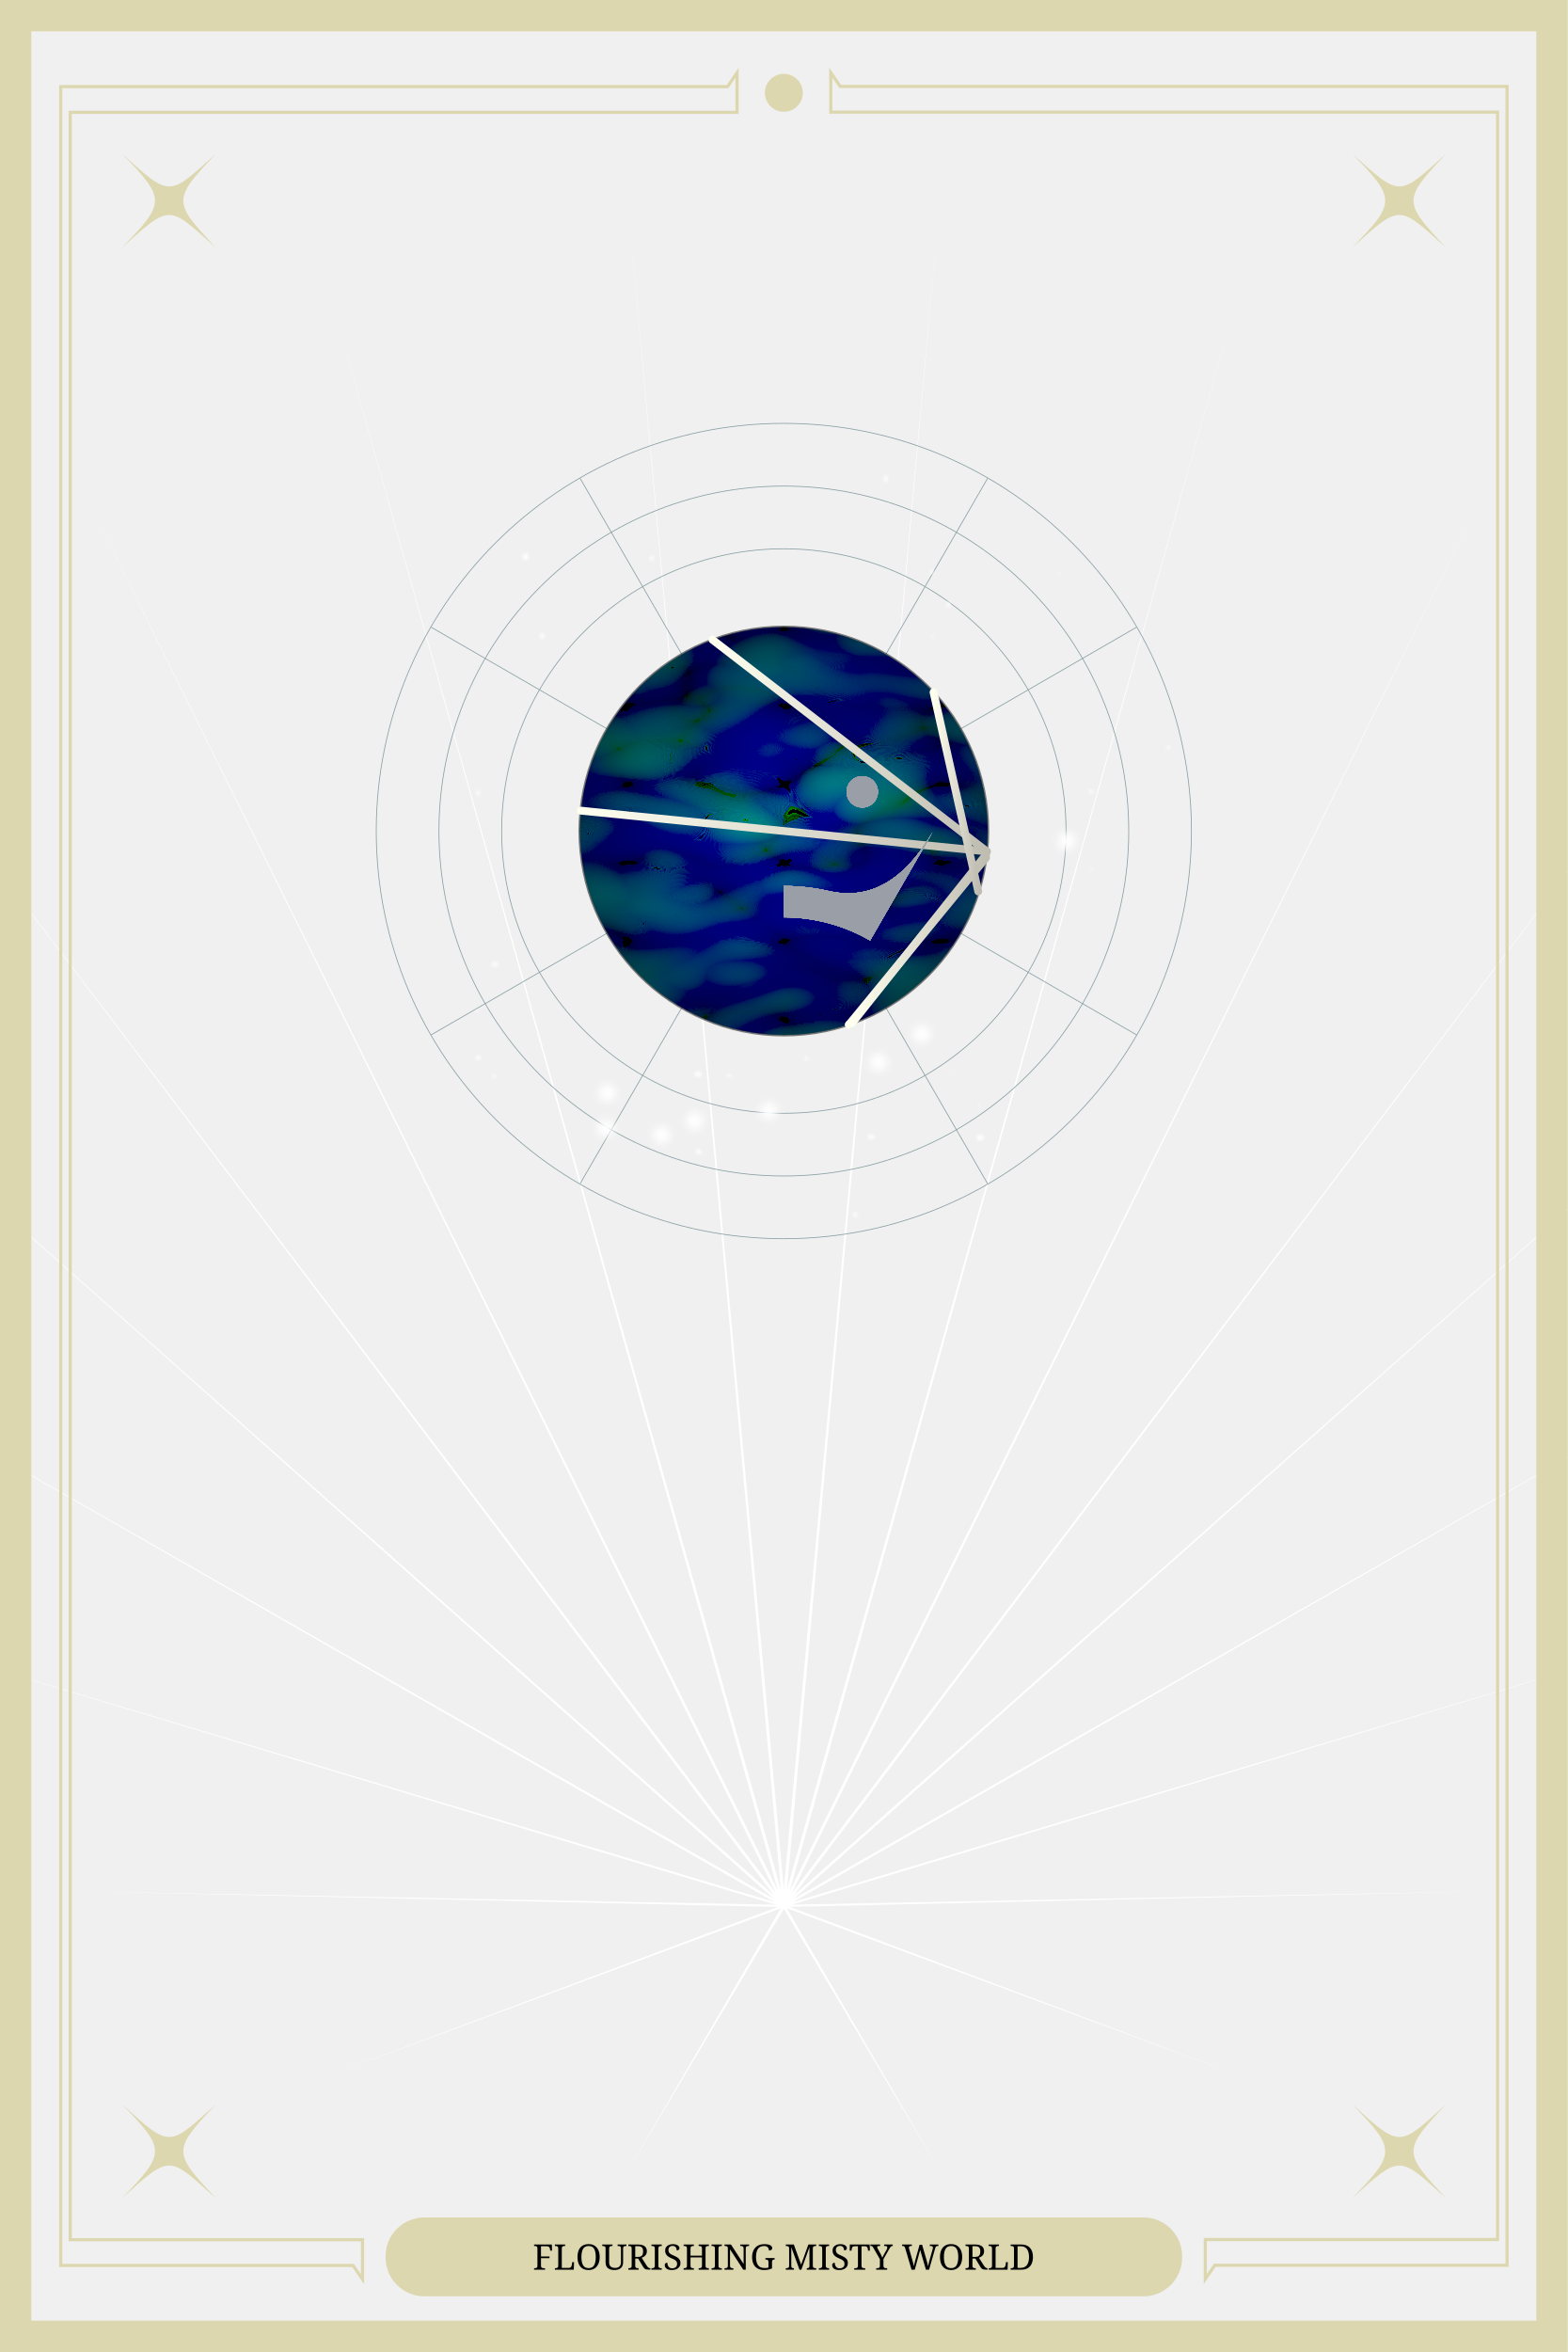
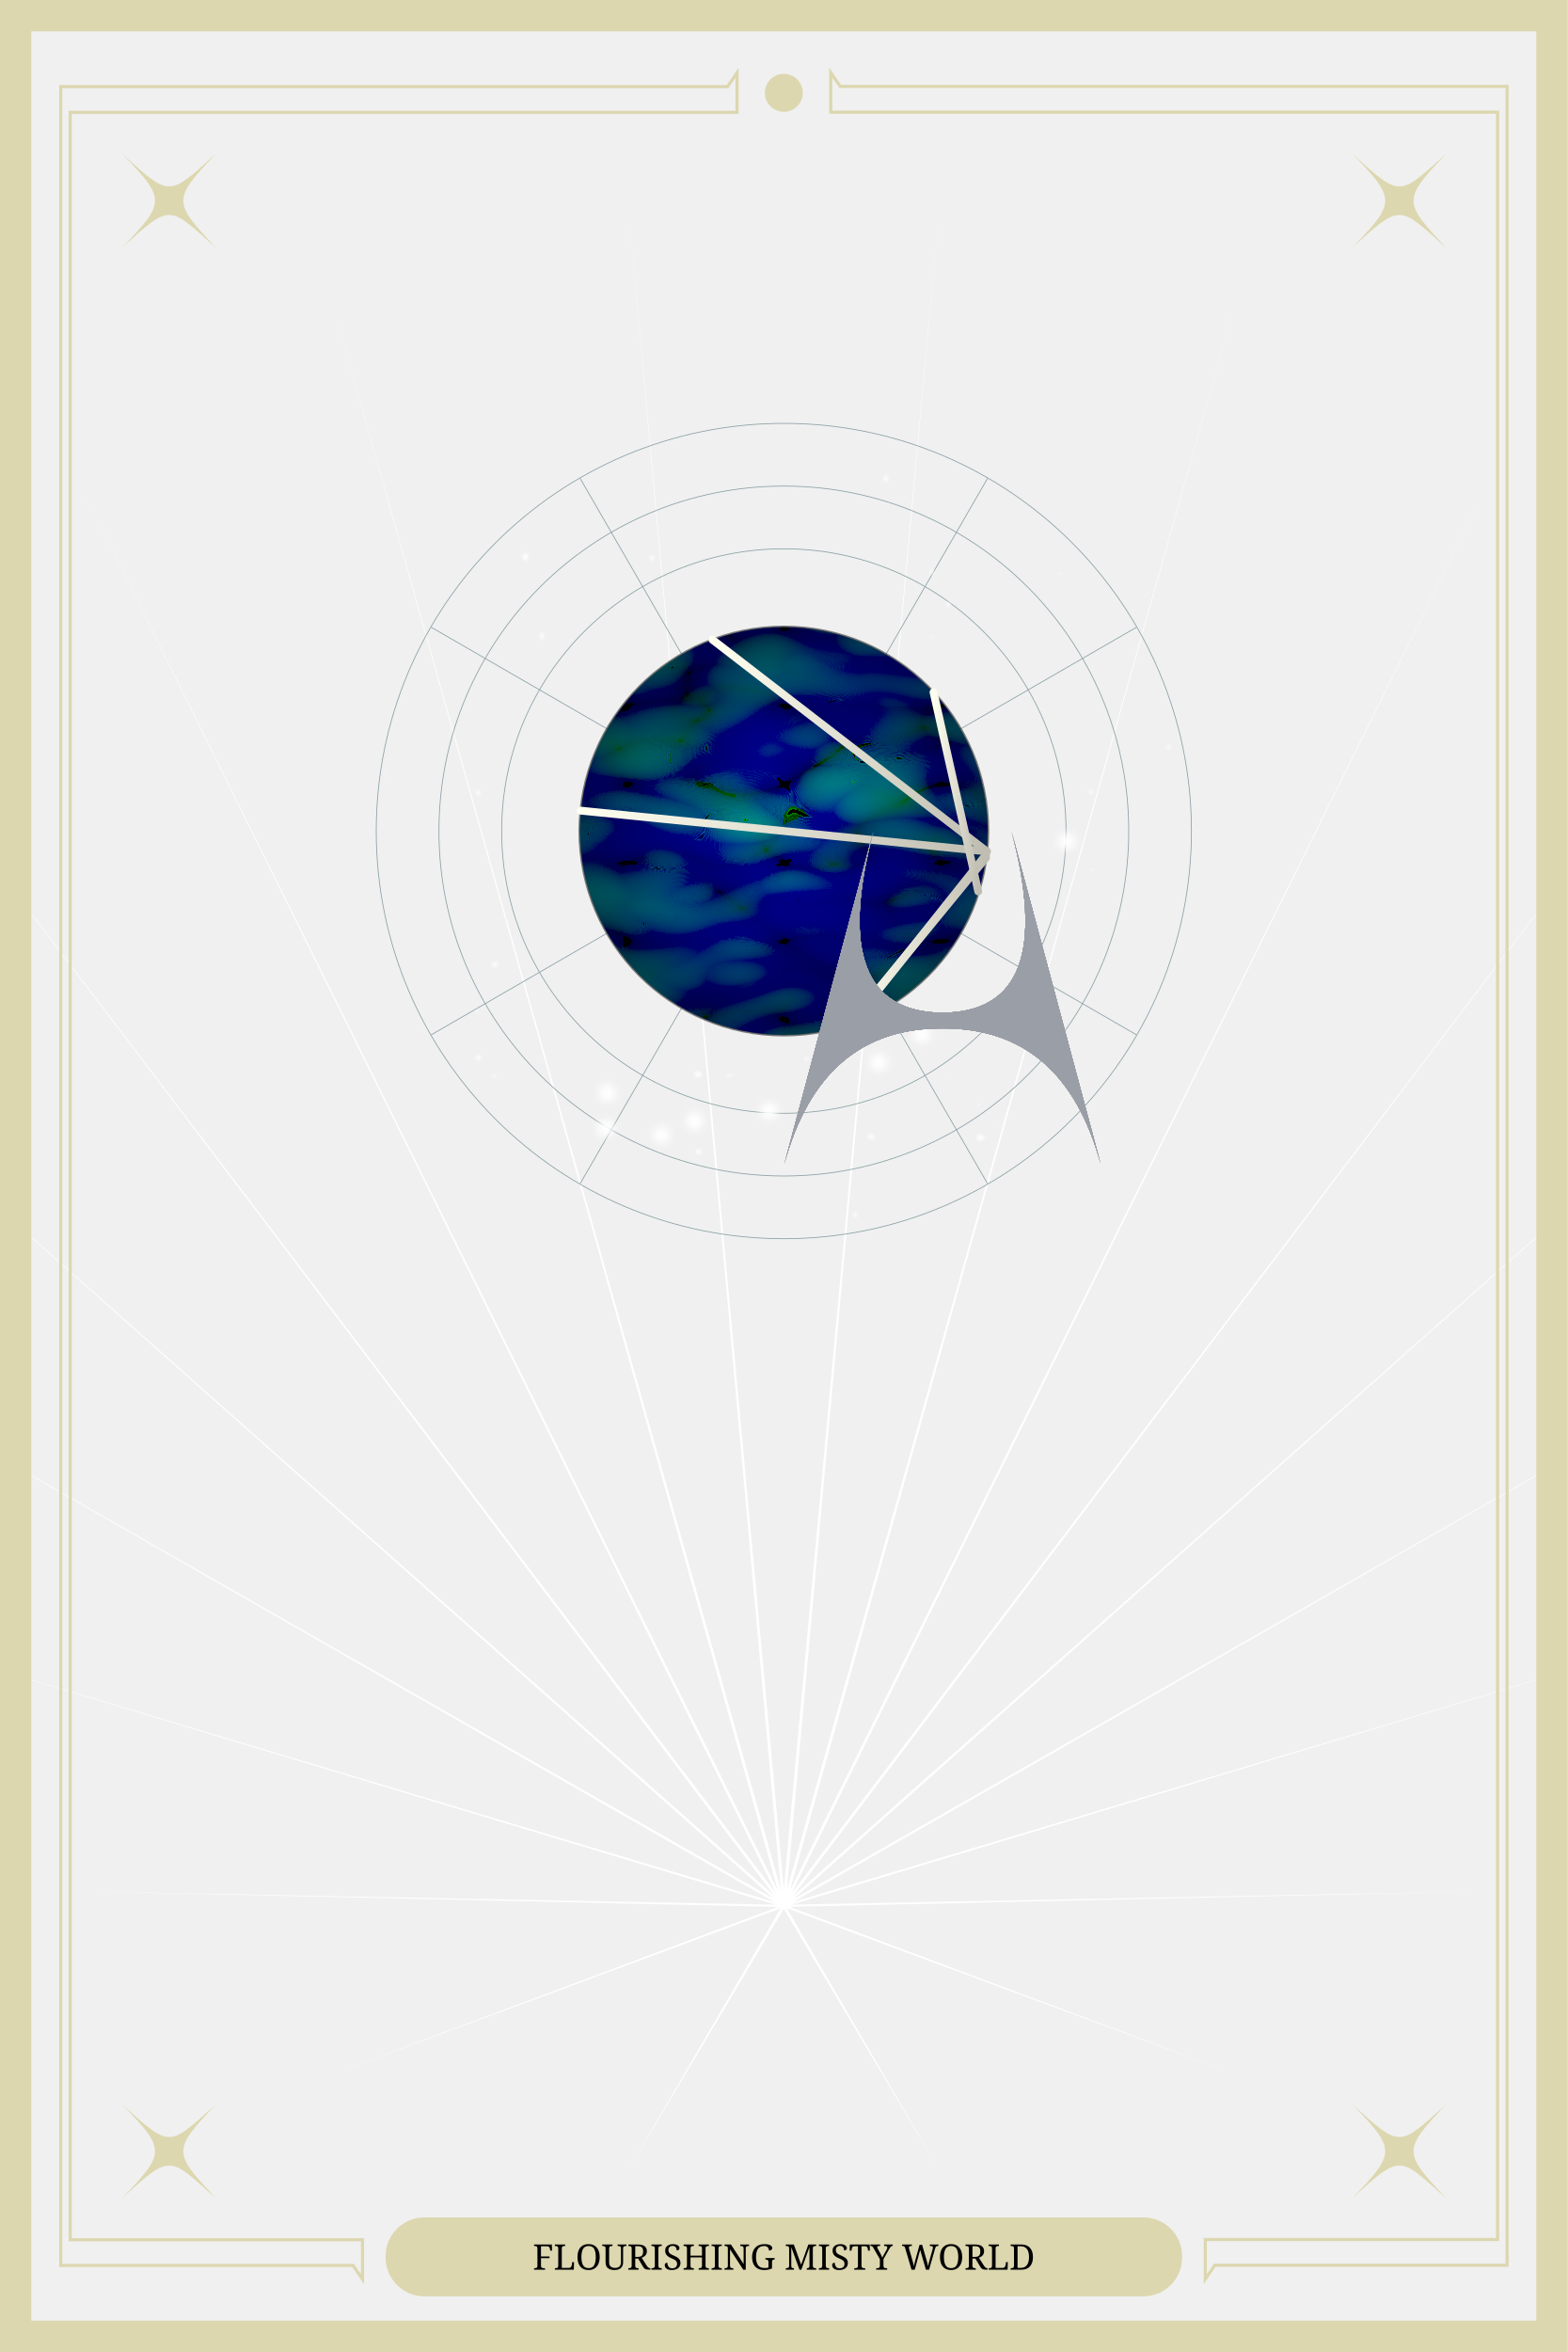
<svg xmlns="http://www.w3.org/2000/svg" version="1.1" viewBox="0 0 2000 3000" style="background: #112211;">
  <style type="text/css"> .bc{fill:none;stroke:#8BA0A5;} </style>
  <path d="M1000,2434.7l-198.9,334.1l194.9-334.7L422.9,2646l569.6-213.7l-891.4-19.9l888.6,17.1l-1122.4-338.6 l1120.5,335.1l-1243.4-713L987.3,2422L-255.5,1315.5L987.9,2418.1L-132.6,937.5l1122.4,1477L101.1,616l891.4,1795.7L422.9,382.4 l573.2,2027.5L801.1,259.6L1000,2409.3l198.9-2149.7l-194.9,2150.3l573.2-2027.5l-569.6,2029.3L1898.9,616l-888.6,1798.5 l1122.4-1477L1012.1,2418.1l1243.4-1102.6L1012.7,2422l1242.8-709.1l-1243.4,713l1120.5-335.1l-1122.4,338.6l888.6-17.1 l-891.4,19.9l569.6,213.7l-573.2-211.9l194.9,334.7L1000,2434.7z" fill="white" />
  <filter id="stars">
    <feTurbulence baseFrequency="0.1" seed="5" />
    <feColorMatrix values="0 0 0 7 -4 0 0 0 7 -4 0 0 0 7 -4 0 0 0 0 1" />
  </filter>
  <clipPath id="starsclip">
    <circle cx="1000" cy="1060" r="520" />
  </clipPath>
  <mask id="starsmask">
    <g filter="url(#stars)" transform="scale(2)">
      <rect width="100%" height="100%" />
    </g>
  </mask>
  <circle class="bc" cx="1000" cy="1060" r="260" />
  <circle class="bc" cx="1000" cy="1060" r="360" />
  <circle class="bc" cx="1000" cy="1060" r="440" />
  <circle class="bc" cx="1000" cy="1060" r="520" />
  <line class="bc" x1="740" y1="610" x2="1260" y2="1510" />
  <line class="bc" x1="1260" y1="610" x2="740" y2="1510" />
  <line class="bc" x1="1450" y1="800" x2="550" y2="1320" />
  <line class="bc" x1="1450" y1="1320" x2="550" y2="800" />
  <g style="filter: blur(2px);">
    <rect width="100%" height="100%" fill="white" mask="url(#starsmask)" clip-path="url(#starsclip)" />
  </g>
  <clipPath id="stoneclip">
    <circle cx="1000" cy="1060" r="262" />
  </clipPath>
  <filter id="texture">
    <feTurbulence type="turbulence" id="octave" baseFrequency="0.005 0.01" numOctaves="2" />
    <feComponentTransfer>
      <feFuncR id="r" type="gamma" amplitude="0" exponent="0" offset="0" />
      <feFuncG id="g" type="gamma" amplitude="0.75" exponent="0.6" offset="-0.25" />
      <feFuncB id="b" type="gamma" amplitude="0.75" exponent="0.2" offset="-0.25" />
      <feFuncA type="discrete" tableValues="1" />
    </feComponentTransfer>
    <feComposite operator="in" in2="SourceGraphic" />
  </filter>
  <radialGradient id="ambientshadow">
    <stop offset="0%" stop-color="hsla(0, 0%, 0%, 0)" />
    <stop offset="100%" stop-color="hsla(0, 0%, 0%, 0.5)" />
  </radialGradient>
  <radialGradient id="sunshadow">
    <stop offset="0%" stop-color="hsla(0, 0%, 0%, 0)" />
    <stop offset="33%" stop-color="hsla(0, 0%, 0%, 0.7)" />
  </radialGradient>
  <circle cx="1000" cy="1060" r="260" filter="url(#texture)" />
  <circle cx="1000" cy="1060" r="262" fill="url(#ambientshadow)" />
  <g clip-path="url(#stoneclip)">
    <g>
      <animateTransform attributeName="transform" attributeType="XML" type="translate" values="0 260;0 0;0 260" dur="31556926s" begin="-15389663s" repeatCount="indefinite" />
      <circle r="1045" fill="url(#sunshadow)">
        <animateMotion dur="86400s" begin="-43200s" repeatCount="indefinite" path="M 1000 800 A 260 260 0 0 1 1000 1320 A 260 260 0 0 1 1000 800 z" />
      </circle>
    </g>
  </g>
  <g transform="translate(1000 1060)">
    <defs>
      <linearGradient id="aspectgradient">
        <stop offset="0%" stop-color="#FFFFF0" />
        <stop offset="100%" stop-color="#BFBDB1" />
      </linearGradient>
    </defs>
    <g style="filter: blur(5px);">
      <circle cx="-114" cy="370" r="11" fill="white" />
      <circle cx="-225" cy="334" r="11" fill="white" />
      <circle cx="-227" cy="379" r="11" fill="white" />
      <circle cx="121" cy="295" r="11" fill="white" />
      <circle cx="-19" cy="357" r="11" fill="white" />
      <circle cx="361" cy="13" r="11" fill="white" />
      <circle cx="176" cy="259" r="11" fill="white" />
      <circle cx="-156" cy="388" r="11" fill="white" />
    </g>
    <line x1="259" y1="26" x2="-91" y2="-244" stroke="url(#aspectgradient)" stroke-width="10" stroke-linecap="round" />
    <line x1="259" y1="26" x2="-259" y2="-26" stroke="url(#aspectgradient)" stroke-width="10" stroke-linecap="round" />
    <line x1="83" y1="247" x2="84" y2="246" stroke="url(#aspectgradient)" stroke-width="10" stroke-linecap="round" />
    <line x1="83" y1="247" x2="258" y2="34" stroke="url(#aspectgradient)" stroke-width="10" stroke-linecap="round" />
    <line x1="87" y1="245" x2="258" y2="30" stroke="url(#aspectgradient)" stroke-width="10" stroke-linecap="round" />
    <line x1="248" y1="77" x2="191" y2="-177" stroke="url(#aspectgradient)" stroke-width="10" stroke-linecap="round" />
  </g>
  <defs>
-     <path d="M58.769 76.795C110.299 88.07 154.043 62.797 190 0.976L110 139.54C77.184 120.42 37.98 109.915 -3.21719e-05 110.066L-1.0516e-05 70.066C19.718 70.059 39.562 72.332 58.769 76.795Z" fill="#9A9EA7" id="h0" />
-     <circle cx="100" cy="-50" r="20" fill="#9A9EA7" id="h1" />
+     <g id="halo">
+       <path d="M404.28,425.13,290.38.13q61.2,230.4-88,231.6-149.25-1.2-88-231.6L.48,425.13Q47.58,251,202.38,251.73,357.33,251,404.28,425.13Z" fill="#9A9EA7" />
+     </g>
  </defs>
  <g transform="translate(1000 1060)">
    <g style="transform: rotate(calc(0 * 15deg)) translateY(-600px);">
-       <use href="#h0" />
+       <use href="#halo" />
    </g>
-     <g style="transform: rotate(calc(1 * 15deg)) translateY(-600px);">
-       <use href="#h1" />
+     <g style="transform: rotate(calc(1 * 15deg)) translateY(-600px);">  </g>
+     <g style="transform: rotate(calc(2 * 15deg)) translateY(-600px);">
+       <use href="#halo" />
    </g>
-     <g style="transform: rotate(calc(2 * 15deg)) translateY(-600px);">
-       <use href="#h0" />
+     <g style="transform: rotate(calc(3 * 15deg)) translateY(-600px);">  </g>
+     <g style="transform: rotate(calc(4 * 15deg)) translateY(-600px);">
+       <use href="#halo" />
    </g>
-     <g style="transform: rotate(calc(3 * 15deg)) translateY(-600px);">
-       <use href="#h1" />
+     <g style="transform: rotate(calc(5 * 15deg)) translateY(-600px);">  </g>
+     <g style="transform: rotate(calc(6 * 15deg)) translateY(-600px);">
+       <use href="#halo" />
    </g>
-     <g style="transform: rotate(calc(4 * 15deg)) translateY(-600px);">
-       <use href="#h0" />
+     <g style="transform: rotate(calc(7 * 15deg)) translateY(-600px);">  </g>
+     <g style="transform: rotate(calc(8 * 15deg)) translateY(-600px);">
+       <use href="#halo" />
    </g>
-     <g style="transform: rotate(calc(5 * 15deg)) translateY(-600px);">
-       <use href="#h1" />
+     <g style="transform: rotate(calc(9 * 15deg)) translateY(-600px);">  </g>
+     <g style="transform: rotate(calc(10 * 15deg)) translateY(-600px);">
+       <use href="#halo" />
    </g>
-     <g style="transform: rotate(calc(6 * 15deg)) translateY(-600px);">
-       <use href="#h0" />
+     <g style="transform: rotate(calc(11 * 15deg)) translateY(-600px);">  </g>
+     <g style="transform: rotate(calc(12 * 15deg)) translateY(-600px);">
+       <use href="#halo" />
    </g>
-     <g style="transform: rotate(calc(7 * 15deg)) translateY(-600px);">
-       <use href="#h1" />
+     <g style="transform: rotate(calc(13 * 15deg)) translateY(-600px);">  </g>
+     <g style="transform: rotate(calc(14 * 15deg)) translateY(-600px);">
+       <use href="#halo" />
    </g>
-     <g style="transform: rotate(calc(8 * 15deg)) translateY(-600px);">
-       <use href="#h0" />
+     <g style="transform: rotate(calc(15 * 15deg)) translateY(-600px);">  </g>
+     <g style="transform: rotate(calc(16 * 15deg)) translateY(-600px);">
+       <use href="#halo" />
    </g>
-     <g style="transform: rotate(calc(9 * 15deg)) translateY(-600px);">
-       <use href="#h1" />
+     <g style="transform: rotate(calc(17 * 15deg)) translateY(-600px);">  </g>
+     <g style="transform: rotate(calc(18 * 15deg)) translateY(-600px);">
+       <use href="#halo" />
    </g>
-     <g style="transform: rotate(calc(10 * 15deg)) translateY(-600px);">
-       <use href="#h0" />
+     <g style="transform: rotate(calc(19 * 15deg)) translateY(-600px);">  </g>
+     <g style="transform: rotate(calc(20 * 15deg)) translateY(-600px);">
+       <use href="#halo" />
    </g>
-     <g style="transform: rotate(calc(11 * 15deg)) translateY(-600px);">
-       <use href="#h1" />
+     <g style="transform: rotate(calc(21 * 15deg)) translateY(-600px);">  </g>
+     <g style="transform: rotate(calc(22 * 15deg)) translateY(-600px);">
+       <use href="#halo" />
    </g>
-     <g style="transform: rotate(calc(12 * 15deg)) translateY(-600px);">
-       <use href="#h0" />
-     </g>
-     <g style="transform: rotate(calc(13 * 15deg)) translateY(-600px);">
-       <use href="#h1" />
-     </g>
-     <g style="transform: rotate(calc(14 * 15deg)) translateY(-600px);">
-       <use href="#h0" />
-     </g>
-     <g style="transform: rotate(calc(15 * 15deg)) translateY(-600px);">
-       <use href="#h1" />
-     </g>
-     <g style="transform: rotate(calc(16 * 15deg)) translateY(-600px);">
-       <use href="#h0" />
-     </g>
-     <g style="transform: rotate(calc(17 * 15deg)) translateY(-600px);">
-       <use href="#h1" />
-     </g>
-     <g style="transform: rotate(calc(18 * 15deg)) translateY(-600px);">
-       <use href="#h0" />
-     </g>
-     <g style="transform: rotate(calc(19 * 15deg)) translateY(-600px);">
-       <use href="#h1" />
-     </g>
-     <g style="transform: rotate(calc(20 * 15deg)) translateY(-600px);">
-       <use href="#h0" />
-     </g>
-     <g style="transform: rotate(calc(21 * 15deg)) translateY(-600px);">
-       <use href="#h1" />
-     </g>
-     <g style="transform: rotate(calc(22 * 15deg)) translateY(-600px);">
-       <use href="#h0" />
-     </g>
-     <g style="transform: rotate(calc(23 * 15deg)) translateY(-600px);">
-       <use href="#h1" />
-     </g>
+     <g style="transform: rotate(calc(23 * 15deg)) translateY(-600px);">  </g>
  </g>
  <style type="text/css"> .st0{fill:none;stroke:#DCD7AF;stroke-width:4;stroke-miterlimit:10;} .st1{fill:#DCD7AF;} </style>
  <symbol id="Frame_border" viewBox="-433.4 -1413.6 866.8 2827.1">
    <path class="st0" d="M419.3,1389.5l12.1,17.6v-17.6v-32.8h-850.7v-2713.5h372.9v-32.8v-17.6l-12.1,17.6h-372.9v32.8v2713.5v32.8 H419.3z" />
  </symbol>
  <symbol id="Star" viewBox="-59.9 -59.9 119.8 119.8">
    <path class="st1" d="M59.9,59.9C-0.6,5.8,2.8,3-59.8,59.9c56.3-58,55.5-62-0.1-119.7C2.8-2.9-0.7-5.6,59.8-59.9 C5.4-1.5,3.6,0.7,59.9,59.9z" />
  </symbol>
  <g id="frame">
    <g>
      <path class="st1" d="M1960,40v2920H40V40H1960 M2000,0H0v3000h2000V0L2000,0z" />
    </g>
    <use href="#Frame_border" width="866.8" height="2827.1" x="-433.4" y="-1413.6" transform="matrix(1 0 0 -1 508.8714 1500.001)" />
    <use href="#Frame_border" width="866.8" height="2827.1" x="-433.4" y="-1413.6" transform="matrix(-1 0 0 -1 1491.258 1499.773)" />
    <circle class="st1" cx="1000" cy="118.4" r="24.2" />
    <use href="#Star" width="119.8" height="119.8" x="-59.9" y="-59.9" transform="matrix(1 0 0 -1 215.571 256.0737)" />
    <use href="#Star" width="119.8" height="119.8" x="-59.9" y="-59.9" transform="matrix(1 0 0 -1 1785.036 256.0737)" />
    <use href="#Star" width="119.8" height="119.8" x="-59.9" y="-59.9" transform="matrix(1 0 0 -1 215.571 2744.023)" />
    <use href="#Star" width="119.8" height="119.8" x="-59.9" y="-59.9" transform="matrix(1 0 0 -1 1785.036 2744.023)" />
    <path class="st1" d="M541.3,2828.4h917.5c27.2,0,49.3,22.1,49.3,49.3v2c0,27.2-22.1,49.3-49.3,49.3H541.3 c-27.2,0-49.3-22.1-49.3-49.3v-2C491.9,2850.5,514,2828.4,541.3,2828.4z" />
    <text text-anchor="middle" x="1000" y="2895" style="font: 45px serif;">FLOURISHING MISTY WORLD</text>
  </g>
</svg>
